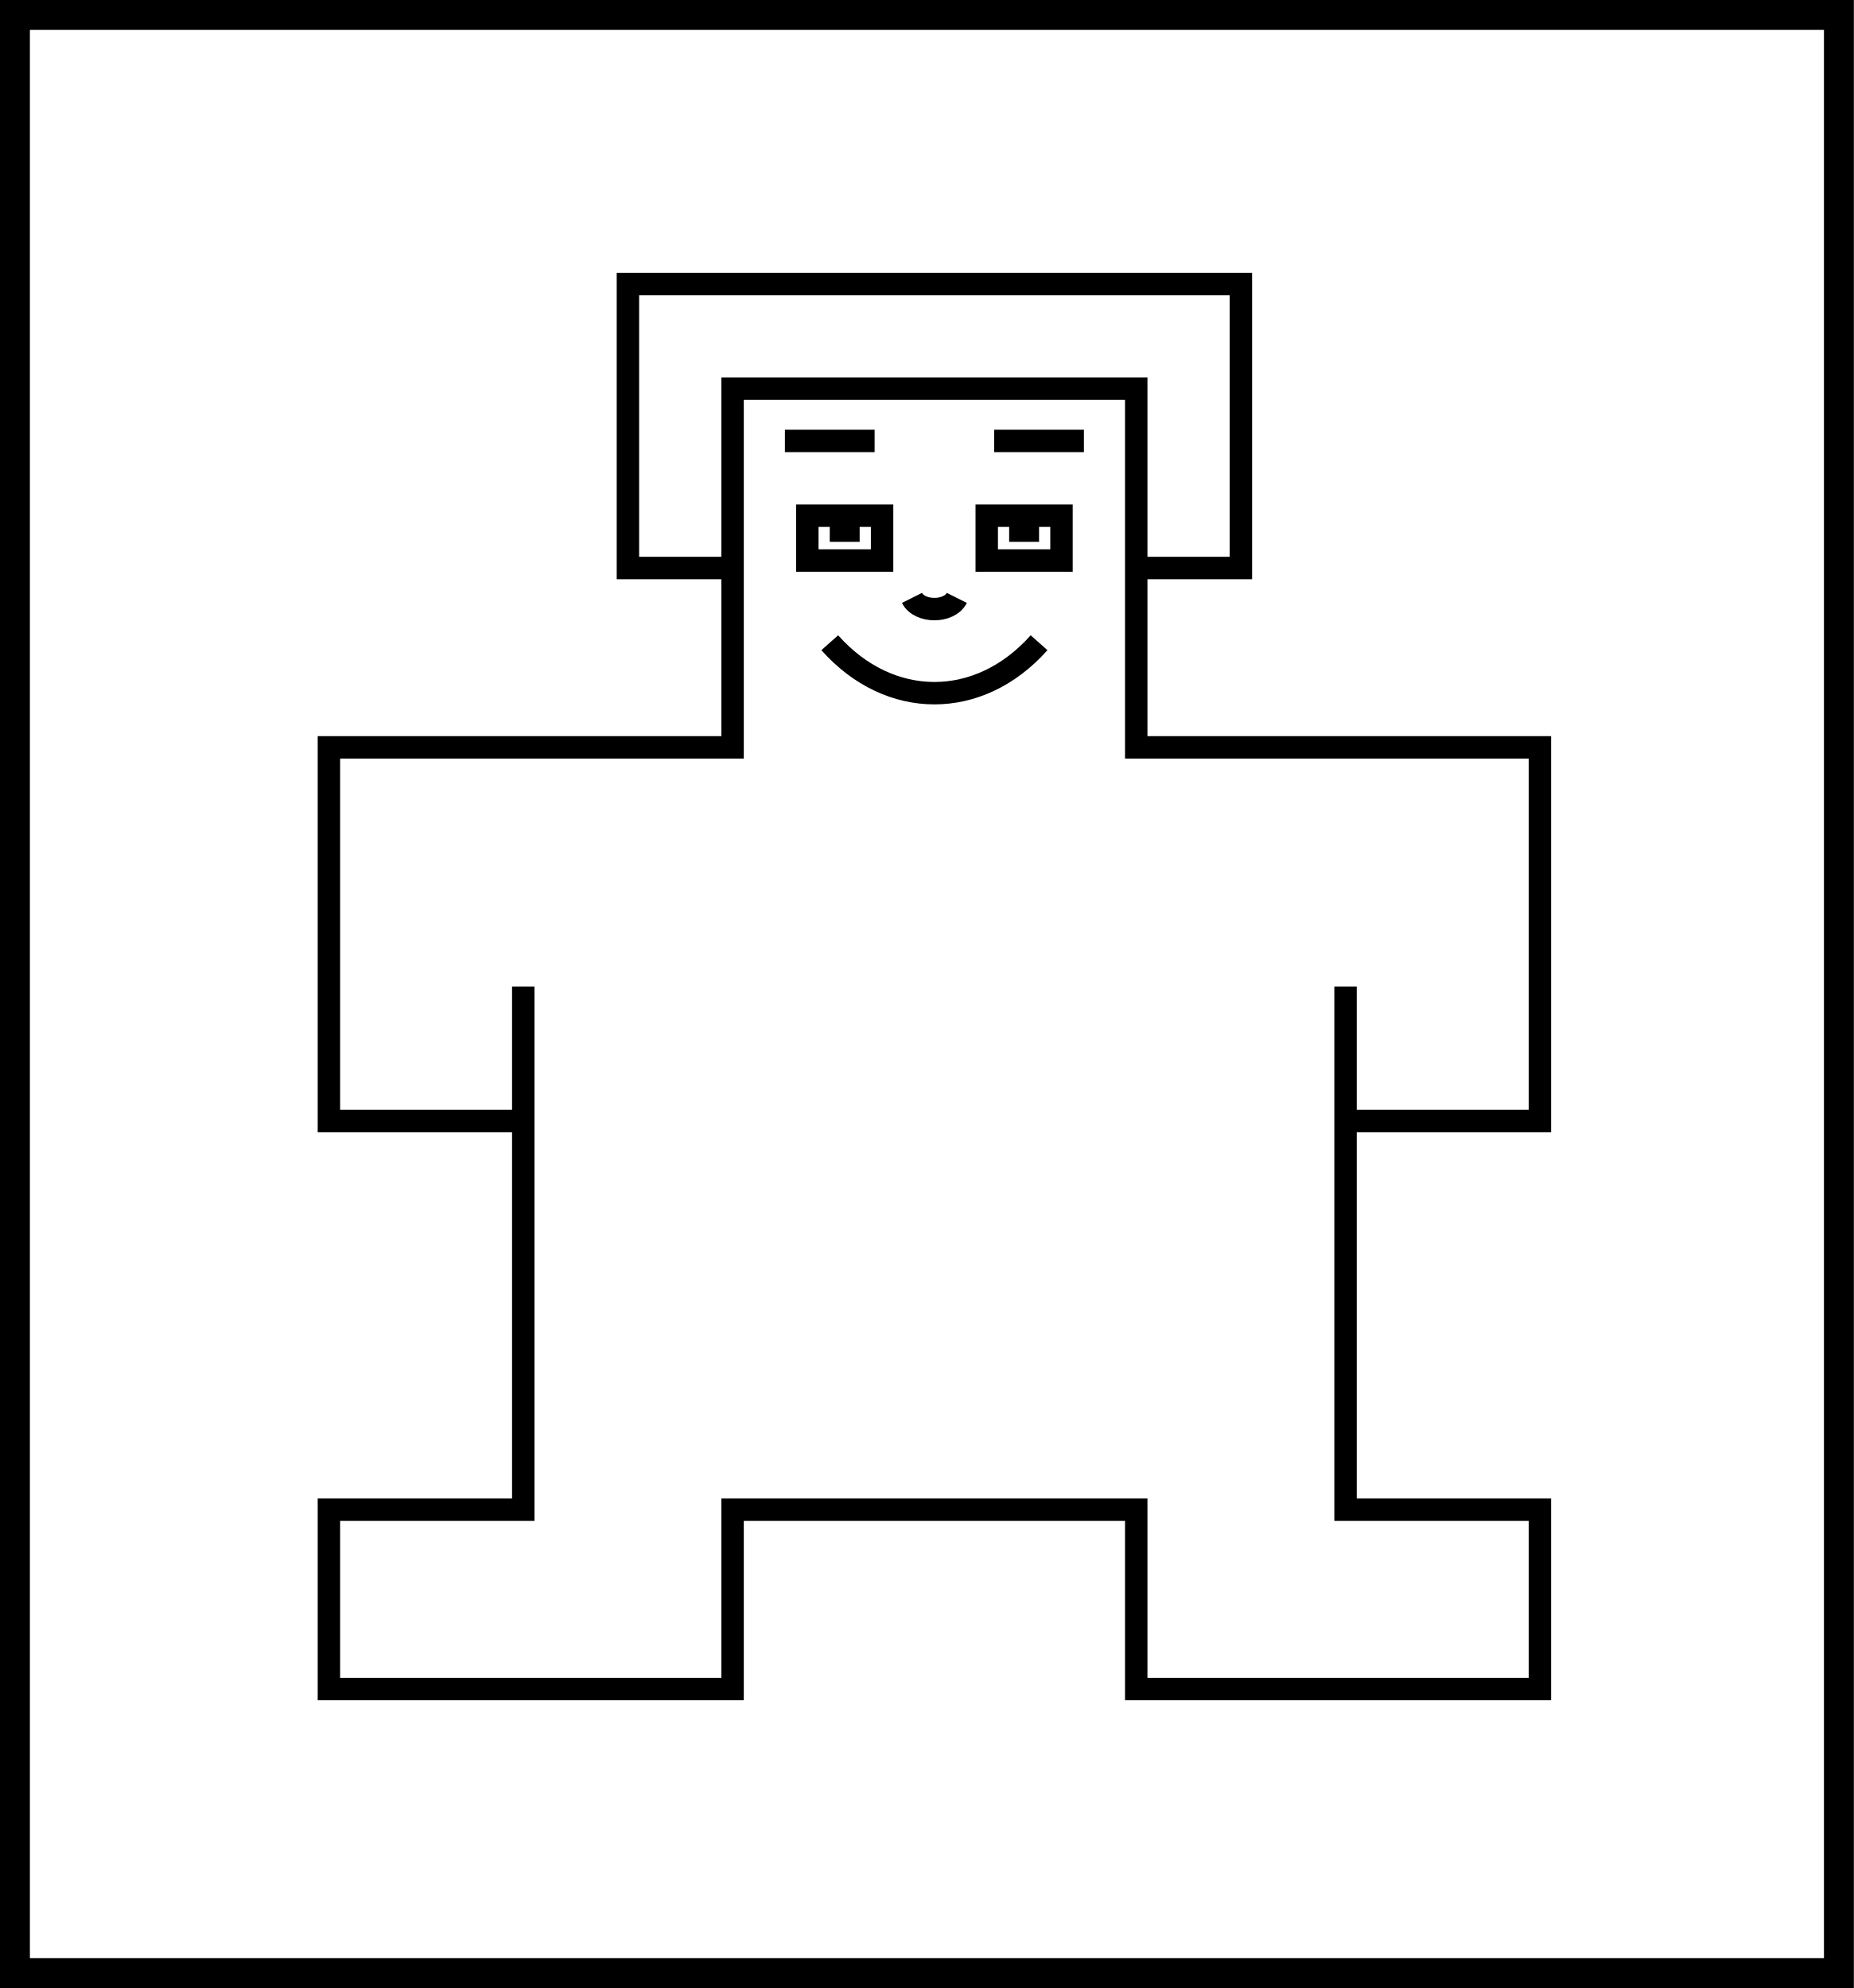
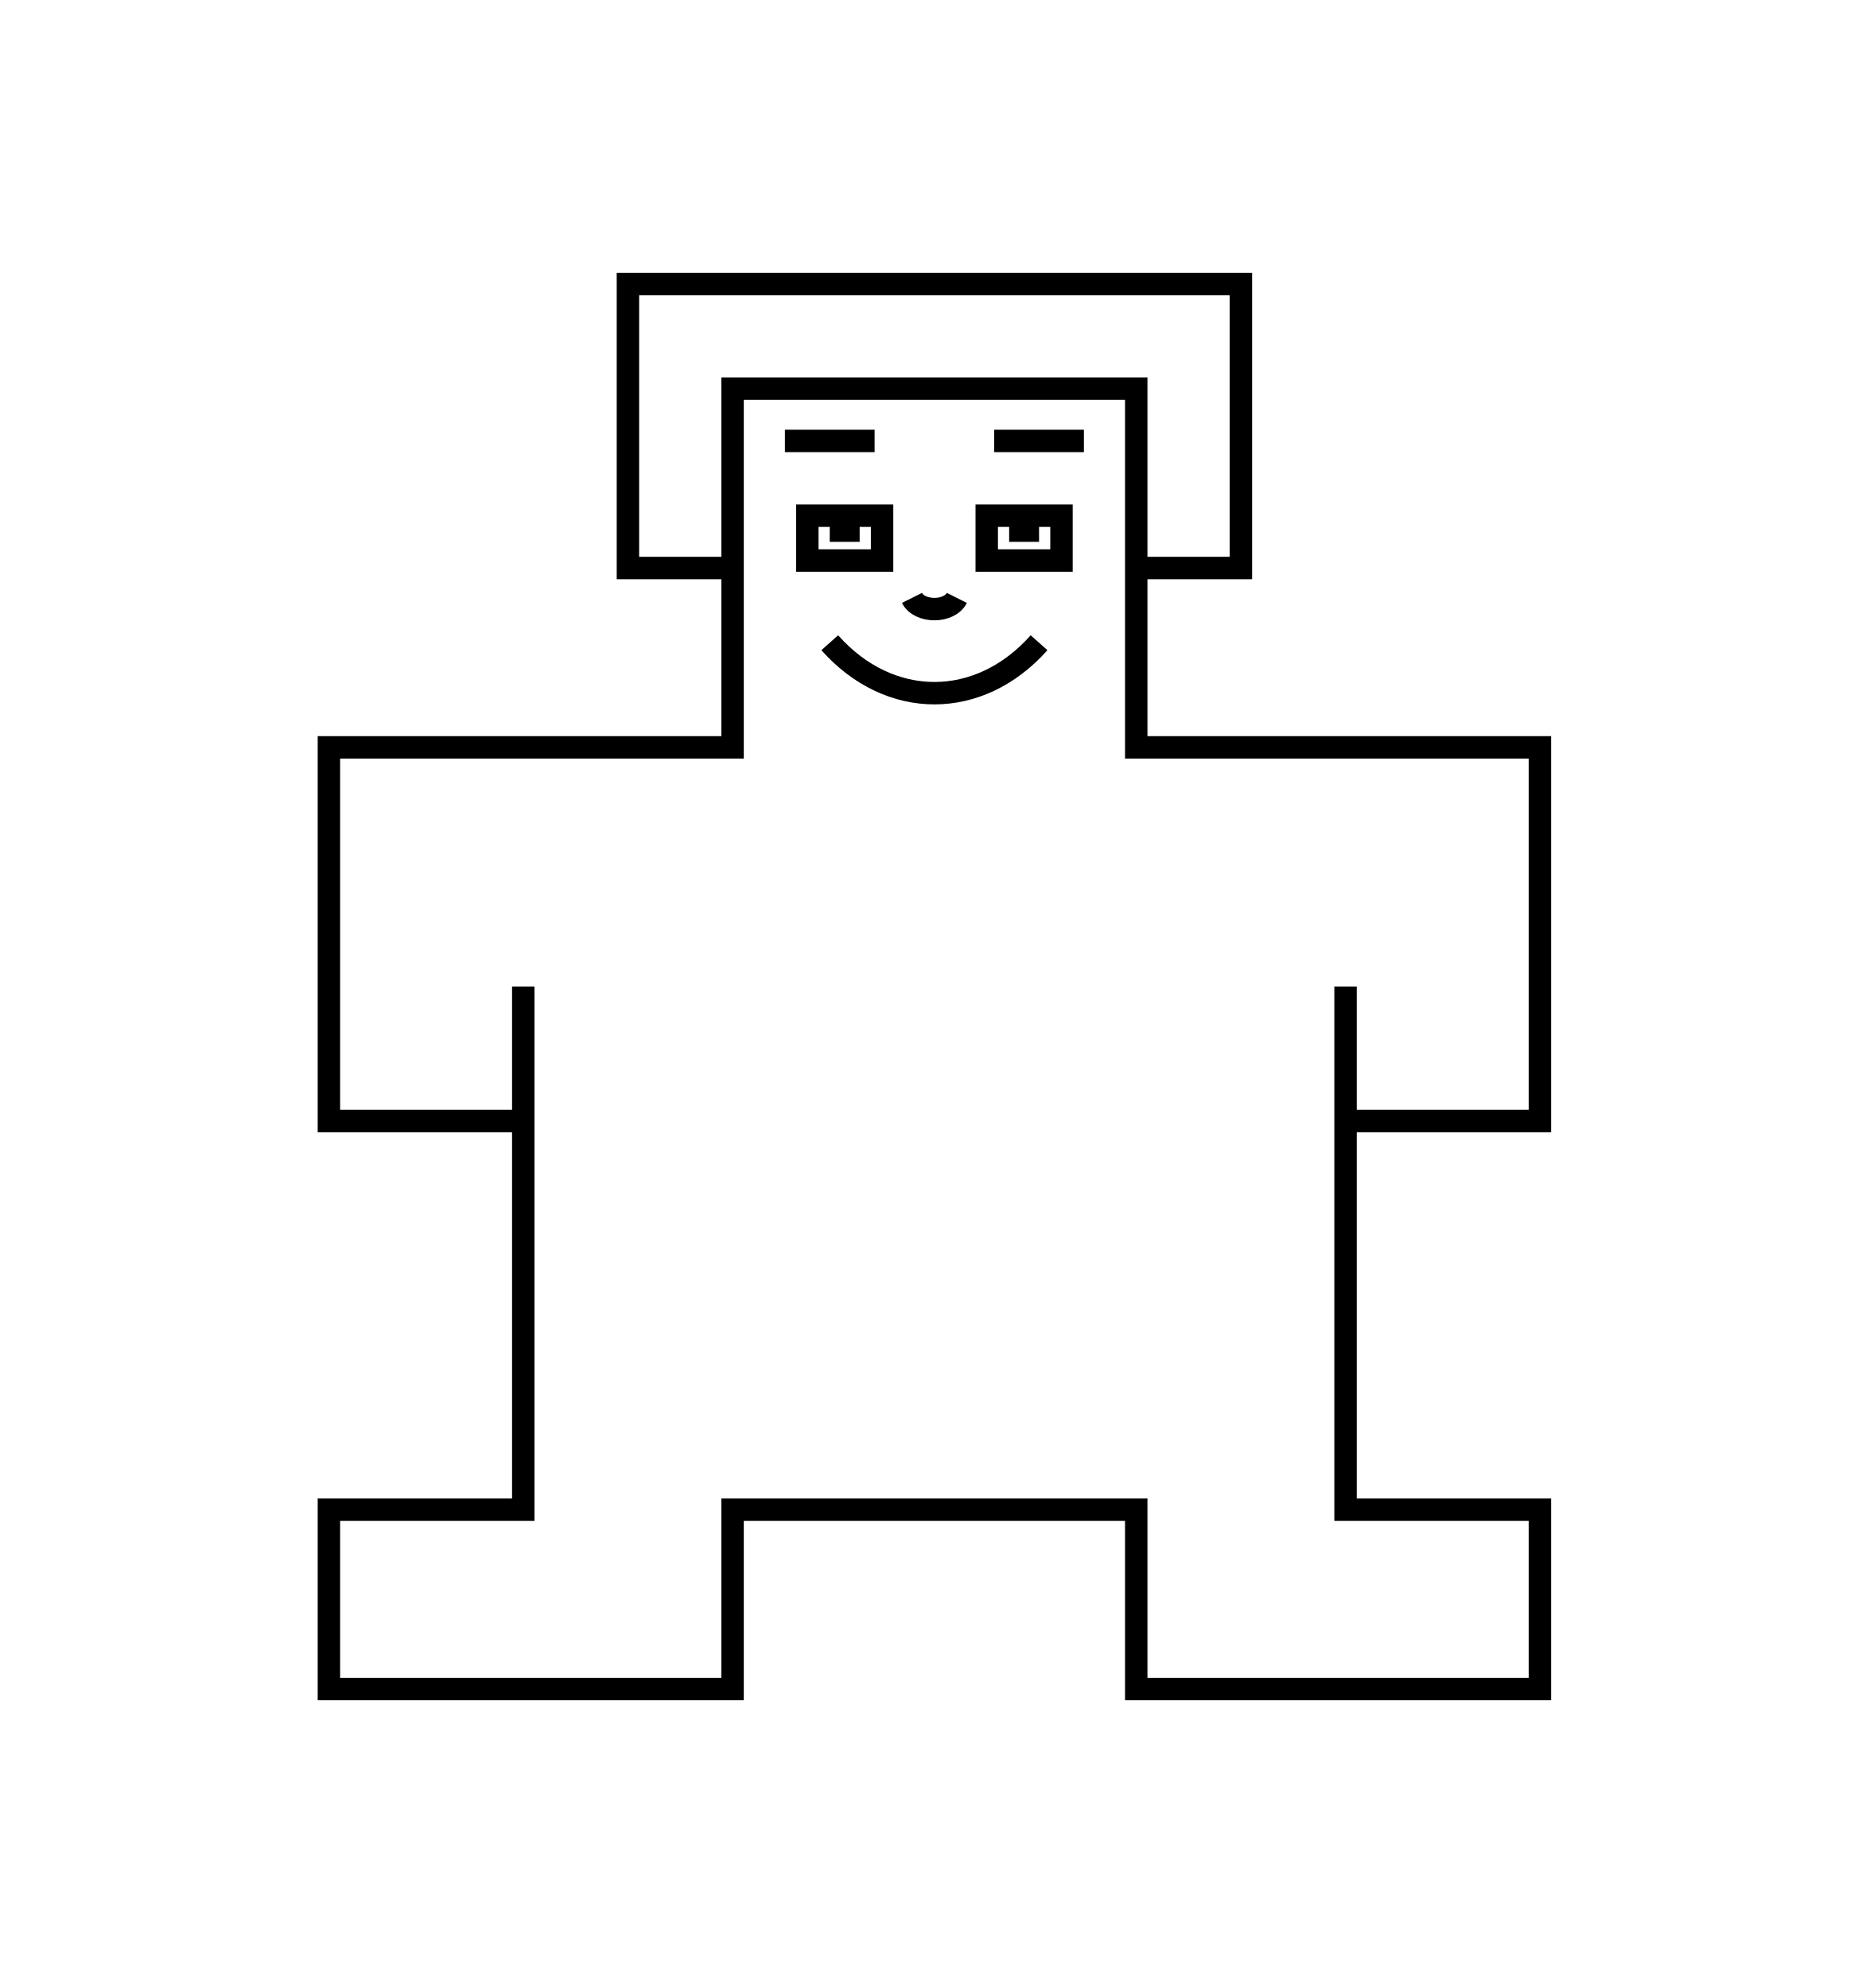
<svg xmlns="http://www.w3.org/2000/svg" width="124" height="133" viewBox="0 0 124 133" fill="none">
-   <rect x="1" y="1" width="122" height="131" fill="none" stroke="currentColor" stroke-width="2" />
  <path stroke-width="1.5" d="M49 38H42V19H83V38H76M76 38V26H49V50H22V75H35V66V101H22V113H49V101H76V113H103V101H90V75M76 38V50H103V75H90M90 66V75M52.5 29.5H58.5M66.5 29.5H72.5M55.5 43C59.5 47.5 65.5 47.5 69.5 43M61 40C61.5 41 63.5 41 64 40M55.5 35.5H57.5M67.5 35.5H69.5M54 34.5V37.5H59V36V34.5H54ZM66 34.5H71V37.5H66V34.5Z" stroke="currentColor" />
</svg>
